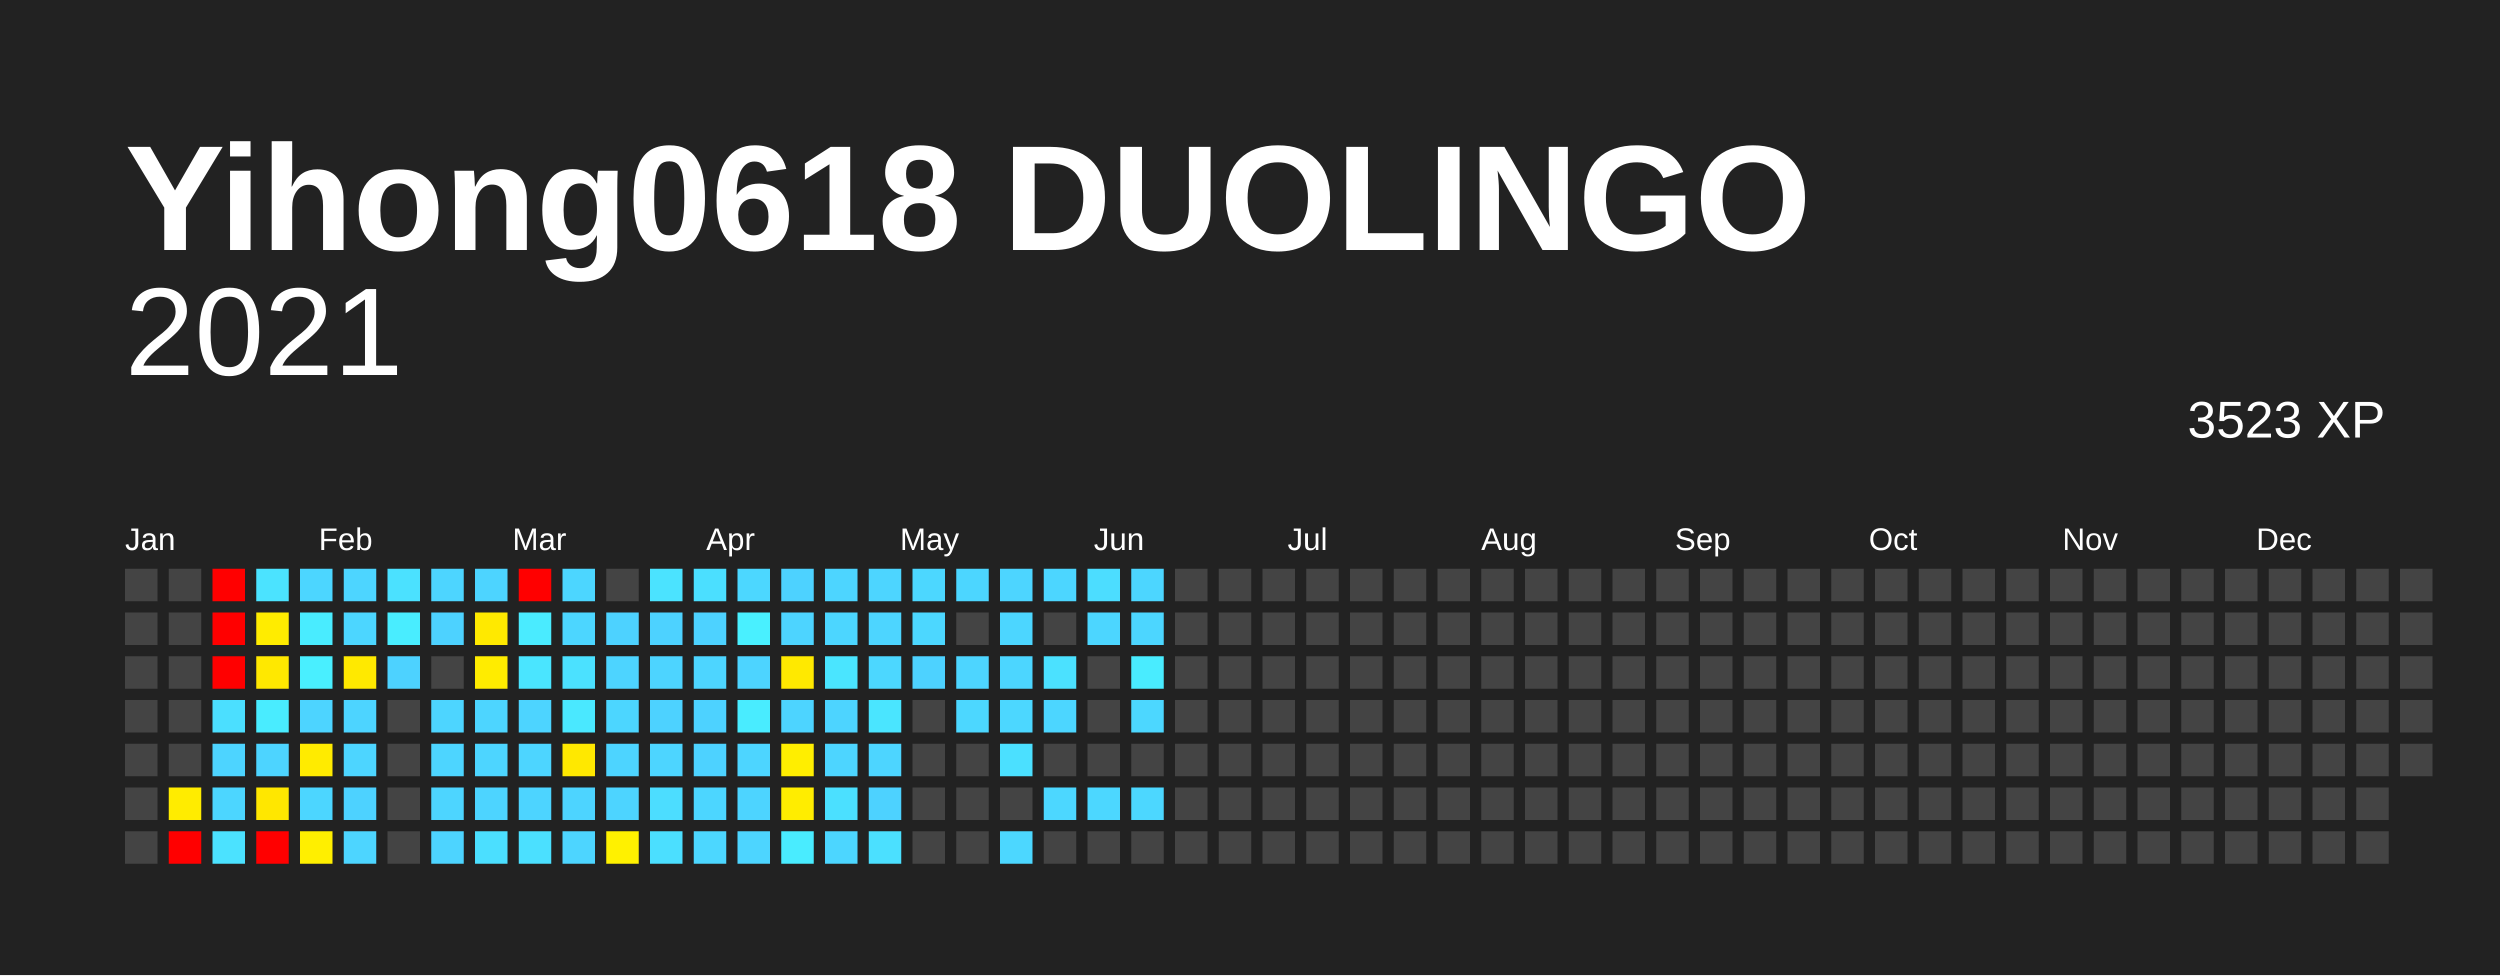
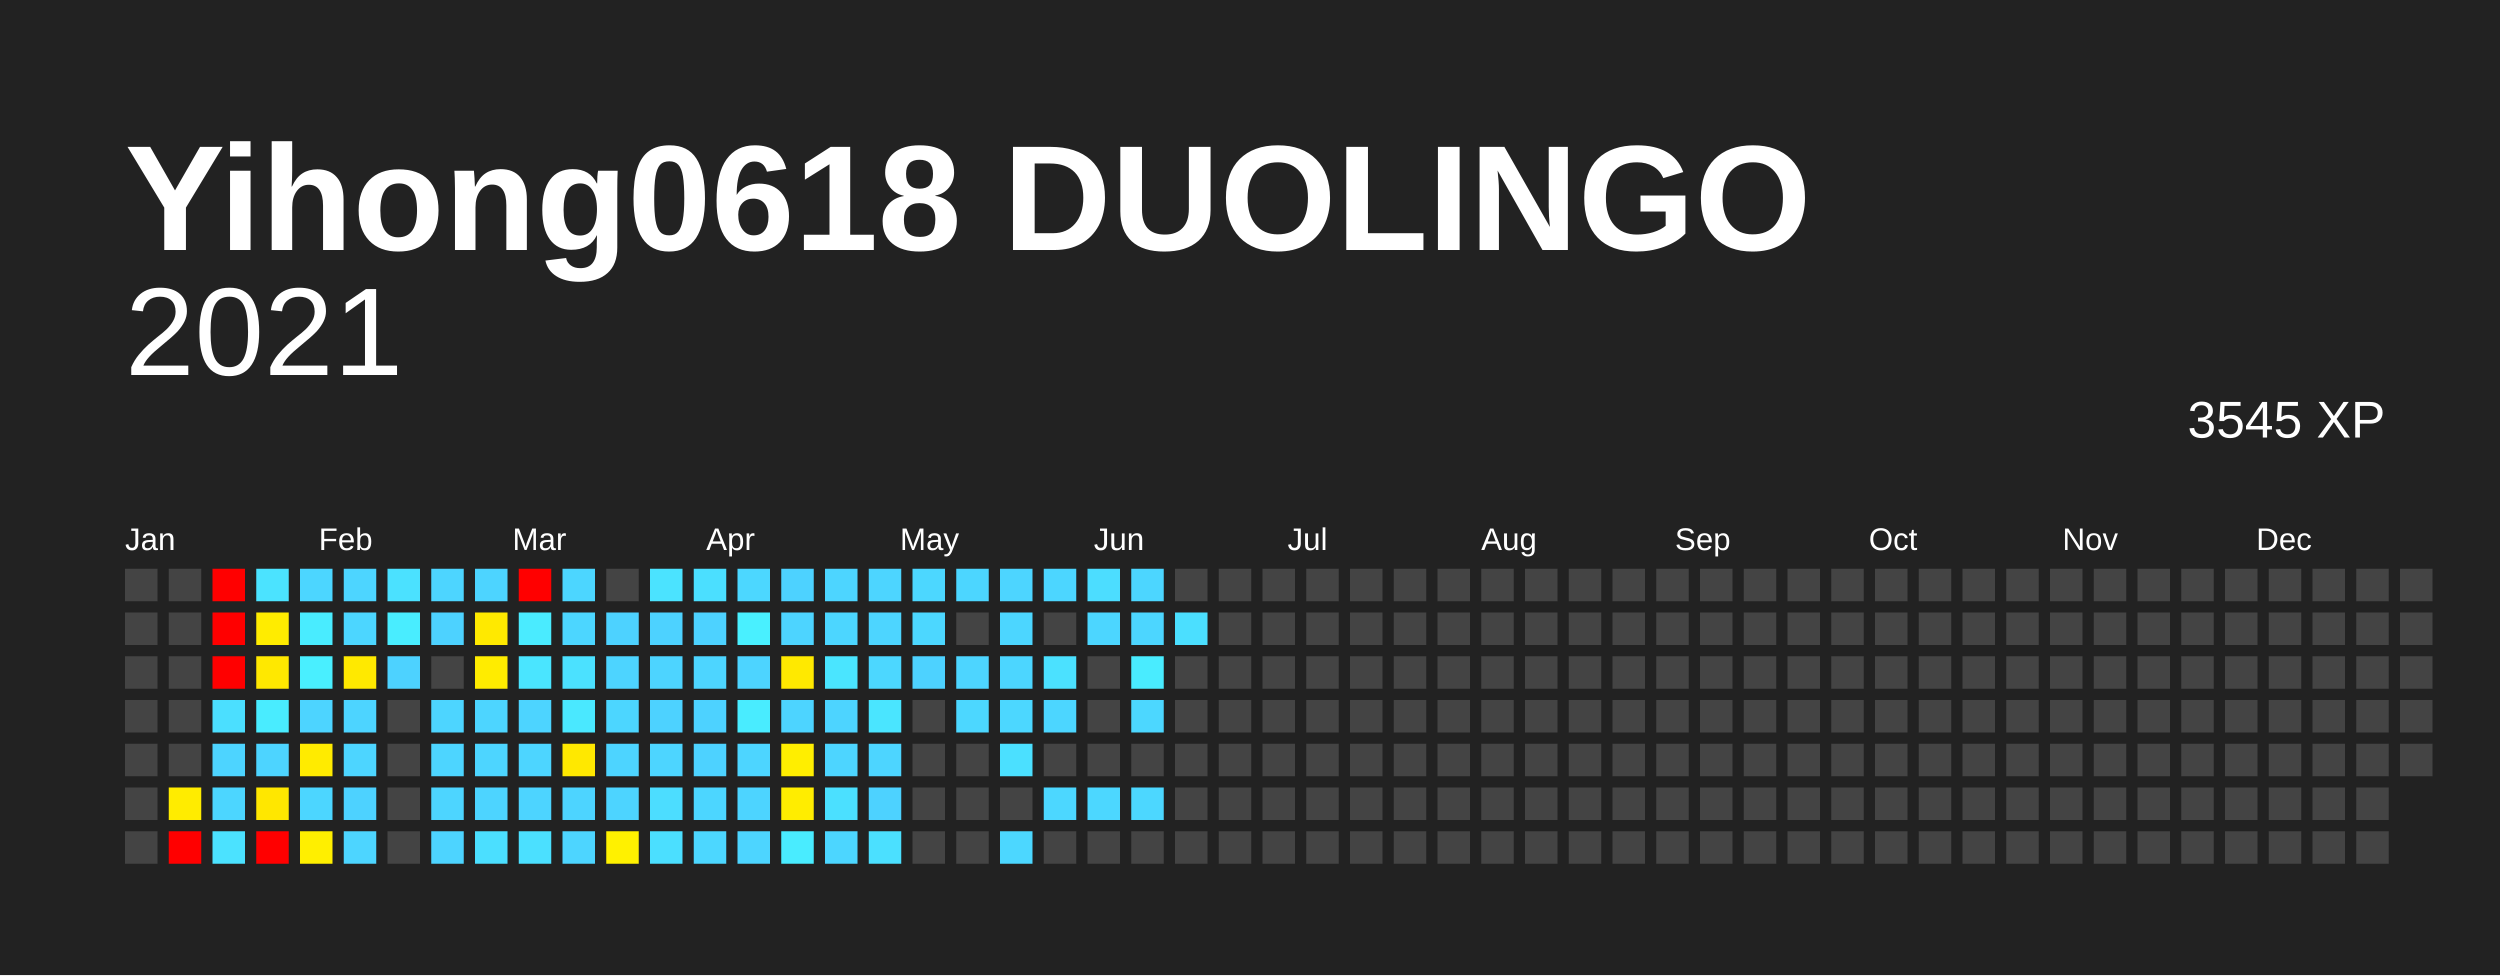
<svg xmlns="http://www.w3.org/2000/svg" baseProfile="full" height="78mm" version="1.1" viewBox="0,0,200,78" width="200mm">
  <defs />
  <rect fill="#222222" height="78" width="200" x="0" y="0" />
  <text fill="#FFFFFF" style="font-size:12px; font-family:Arial; font-weight:bold;" x="10" y="20">Yihong0618 DUOLINGO</text>
  <text alignment-baseline="hanging" fill="#FFFFFF" style="font-size:10.0px; font-family:Arial;" x="10" y="30">2021</text>
-   <text alignment-baseline="hanging" fill="#FFFFFF" style="font-size:4.125px; font-family:Arial;" x="175" y="35">3523 XP</text>
+   <text alignment-baseline="hanging" fill="#FFFFFF" style="font-size:4.125px; font-family:Arial;" x="175" y="35">3545 XP</text>
  <text fill="#FFFFFF" style="font-size:2.5px; font-family:Arial" x="10.0" y="44">Jan</text>
  <text fill="#FFFFFF" style="font-size:2.5px; font-family:Arial" x="25.5" y="44">Feb</text>
  <text fill="#FFFFFF" style="font-size:2.5px; font-family:Arial" x="41.0" y="44">Mar</text>
  <text fill="#FFFFFF" style="font-size:2.5px; font-family:Arial" x="56.5" y="44">Apr</text>
  <text fill="#FFFFFF" style="font-size:2.5px; font-family:Arial" x="72.0" y="44">May</text>
  <text fill="#FFFFFF" style="font-size:2.5px; font-family:Arial" x="87.5" y="44">Jun</text>
  <text fill="#FFFFFF" style="font-size:2.5px; font-family:Arial" x="103.0" y="44">Jul</text>
  <text fill="#FFFFFF" style="font-size:2.5px; font-family:Arial" x="118.5" y="44">Aug</text>
  <text fill="#FFFFFF" style="font-size:2.5px; font-family:Arial" x="134.0" y="44">Sep</text>
  <text fill="#FFFFFF" style="font-size:2.5px; font-family:Arial" x="149.5" y="44">Oct</text>
  <text fill="#FFFFFF" style="font-size:2.5px; font-family:Arial" x="165.0" y="44">Nov</text>
  <text fill="#FFFFFF" style="font-size:2.5px; font-family:Arial" x="180.5" y="44">Dec</text>
  <rect fill="#444444" height="2.6" width="2.6" x="10.0" y="45.5" />
  <rect fill="#444444" height="2.6" width="2.6" x="10.0" y="49.0" />
  <rect fill="#444444" height="2.6" width="2.6" x="10.0" y="52.5" />
  <rect fill="#444444" height="2.6" width="2.6" x="10.0" y="56.0" />
  <rect fill="#444444" height="2.6" width="2.6" x="10.0" y="59.5" />
  <rect fill="#444444" height="2.6" width="2.6" x="10.0" y="63.0" />
  <rect fill="#444444" height="2.6" width="2.6" x="10.0" y="66.5" />
  <rect fill="#444444" height="2.6" width="2.6" x="13.5" y="45.5" />
  <rect fill="#444444" height="2.6" width="2.6" x="13.5" y="49.0" />
  <rect fill="#444444" height="2.6" width="2.6" x="13.5" y="52.5" />
  <rect fill="#444444" height="2.6" width="2.6" x="13.5" y="56.0" />
  <rect fill="#444444" height="2.6" width="2.6" x="13.5" y="59.5" />
  <rect fill="#ffec00" height="2.6" width="2.6" x="13.5" y="63.0" />
  <rect fill="red" height="2.6" width="2.6" x="13.5" y="66.5" />
  <rect fill="red" height="2.6" width="2.6" x="17.0" y="45.5" />
  <rect fill="red" height="2.6" width="2.6" x="17.0" y="49.0" />
  <rect fill="red" height="2.6" width="2.6" x="17.0" y="52.5" />
  <rect fill="#4bdfff" height="2.6" width="2.6" x="17.0" y="56.0" />
  <rect fill="#4dd4ff" height="2.6" width="2.6" x="17.0" y="59.5" />
  <rect fill="#4cd6ff" height="2.6" width="2.6" x="17.0" y="63.0" />
  <rect fill="#4be2ff" height="2.6" width="2.6" x="17.0" y="66.5" />
  <rect fill="#4be3ff" height="2.6" width="2.6" x="20.5" y="45.5" />
  <rect fill="#ffec00" height="2.6" width="2.6" x="20.5" y="49.0" />
  <rect fill="#ffe800" height="2.6" width="2.6" x="20.5" y="52.5" />
  <rect fill="#49ecff" height="2.6" width="2.6" x="20.5" y="56.0" />
  <rect fill="#4dd4ff" height="2.6" width="2.6" x="20.5" y="59.5" />
  <rect fill="#ffe700" height="2.6" width="2.6" x="20.5" y="63.0" />
  <rect fill="red" height="2.6" width="2.6" x="20.5" y="66.5" />
  <rect fill="#4cd6ff" height="2.6" width="2.6" x="24.0" y="45.5" />
  <rect fill="#49ecff" height="2.6" width="2.6" x="24.0" y="49.0" />
  <rect fill="#49efff" height="2.6" width="2.6" x="24.0" y="52.5" />
  <rect fill="#4dd4ff" height="2.6" width="2.6" x="24.0" y="56.0" />
  <rect fill="#ffeb00" height="2.6" width="2.6" x="24.0" y="59.5" />
  <rect fill="#4cd6ff" height="2.6" width="2.6" x="24.0" y="63.0" />
  <rect fill="#ffef00" height="2.6" width="2.6" x="24.0" y="66.5" />
  <rect fill="#4dd5ff" height="2.6" width="2.6" x="27.5" y="45.5" />
  <rect fill="#4cd6ff" height="2.6" width="2.6" x="27.5" y="49.0" />
  <rect fill="#ffe900" height="2.6" width="2.6" x="27.5" y="52.5" />
  <rect fill="#4dd4ff" height="2.6" width="2.6" x="27.5" y="56.0" />
  <rect fill="#4dd5ff" height="2.6" width="2.6" x="27.5" y="59.5" />
  <rect fill="#4dd2ff" height="2.6" width="2.6" x="27.5" y="63.0" />
  <rect fill="#4dd5ff" height="2.6" width="2.6" x="27.5" y="66.5" />
  <rect fill="#4be1ff" height="2.6" width="2.6" x="31.0" y="45.5" />
  <rect fill="#49edff" height="2.6" width="2.6" x="31.0" y="49.0" />
  <rect fill="#4dd2ff" height="2.6" width="2.6" x="31.0" y="52.5" />
  <rect fill="#444444" height="2.6" width="2.6" x="31.0" y="56.0" />
  <rect fill="#444444" height="2.6" width="2.6" x="31.0" y="59.5" />
  <rect fill="#444444" height="2.6" width="2.6" x="31.0" y="63.0" />
  <rect fill="#444444" height="2.6" width="2.6" x="31.0" y="66.5" />
  <rect fill="#4dd5ff" height="2.6" width="2.6" x="34.5" y="45.5" />
  <rect fill="#4dd2ff" height="2.6" width="2.6" x="34.5" y="49.0" />
  <rect fill="#444444" height="2.6" width="2.6" x="34.5" y="52.5" />
  <rect fill="#4dd5ff" height="2.6" width="2.6" x="34.5" y="56.0" />
  <rect fill="#4dd5ff" height="2.6" width="2.6" x="34.5" y="59.5" />
  <rect fill="#4dd5ff" height="2.6" width="2.6" x="34.5" y="63.0" />
  <rect fill="#4dd4ff" height="2.6" width="2.6" x="34.5" y="66.5" />
  <rect fill="#4dd4ff" height="2.6" width="2.6" x="38.0" y="45.5" />
  <rect fill="#ffe900" height="2.6" width="2.6" x="38.0" y="49.0" />
  <rect fill="#ffec00" height="2.6" width="2.6" x="38.0" y="52.5" />
  <rect fill="#4dd5ff" height="2.6" width="2.6" x="38.0" y="56.0" />
  <rect fill="#4dd5ff" height="2.6" width="2.6" x="38.0" y="59.5" />
  <rect fill="#4dd4ff" height="2.6" width="2.6" x="38.0" y="63.0" />
  <rect fill="#4bdfff" height="2.6" width="2.6" x="38.0" y="66.5" />
  <rect fill="red" height="2.6" width="2.6" x="41.5" y="45.5" />
  <rect fill="#4aebff" height="2.6" width="2.6" x="41.5" y="49.0" />
  <rect fill="#4ae5ff" height="2.6" width="2.6" x="41.5" y="52.5" />
  <rect fill="#4dd4ff" height="2.6" width="2.6" x="41.5" y="56.0" />
  <rect fill="#4dd5ff" height="2.6" width="2.6" x="41.5" y="59.5" />
  <rect fill="#4dd4ff" height="2.6" width="2.6" x="41.5" y="63.0" />
  <rect fill="#4be0ff" height="2.6" width="2.6" x="41.5" y="66.5" />
  <rect fill="#4cd6ff" height="2.6" width="2.6" x="45.0" y="45.5" />
  <rect fill="#4cd6ff" height="2.6" width="2.6" x="45.0" y="49.0" />
  <rect fill="#4be1ff" height="2.6" width="2.6" x="45.0" y="52.5" />
  <rect fill="#4ae8ff" height="2.6" width="2.6" x="45.0" y="56.0" />
  <rect fill="#ffe800" height="2.6" width="2.6" x="45.0" y="59.5" />
  <rect fill="#4dd4ff" height="2.6" width="2.6" x="45.0" y="63.0" />
  <rect fill="#4dd5ff" height="2.6" width="2.6" x="45.0" y="66.5" />
  <rect fill="#444444" height="2.6" width="2.6" x="48.5" y="45.5" />
  <rect fill="#4dd2ff" height="2.6" width="2.6" x="48.5" y="49.0" />
  <rect fill="#4dd4ff" height="2.6" width="2.6" x="48.5" y="52.5" />
  <rect fill="#4cd6ff" height="2.6" width="2.6" x="48.5" y="56.0" />
  <rect fill="#4dd4ff" height="2.6" width="2.6" x="48.5" y="59.5" />
  <rect fill="#4dd4ff" height="2.6" width="2.6" x="48.5" y="63.0" />
  <rect fill="#fff100" height="2.6" width="2.6" x="48.5" y="66.5" />
  <rect fill="#4be3ff" height="2.6" width="2.6" x="52.0" y="45.5" />
  <rect fill="#4dd2ff" height="2.6" width="2.6" x="52.0" y="49.0" />
  <rect fill="#4dd4ff" height="2.6" width="2.6" x="52.0" y="52.5" />
  <rect fill="#4dd2ff" height="2.6" width="2.6" x="52.0" y="56.0" />
  <rect fill="#4dd5ff" height="2.6" width="2.6" x="52.0" y="59.5" />
  <rect fill="#4cddff" height="2.6" width="2.6" x="52.0" y="63.0" />
  <rect fill="#4bdfff" height="2.6" width="2.6" x="52.0" y="66.5" />
  <rect fill="#4bdfff" height="2.6" width="2.6" x="55.5" y="45.5" />
  <rect fill="#4dd2ff" height="2.6" width="2.6" x="55.5" y="49.0" />
  <rect fill="#4dd5ff" height="2.6" width="2.6" x="55.5" y="52.5" />
  <rect fill="#4dd2ff" height="2.6" width="2.6" x="55.5" y="56.0" />
  <rect fill="#4dd2ff" height="2.6" width="2.6" x="55.5" y="59.5" />
  <rect fill="#4cd6ff" height="2.6" width="2.6" x="55.5" y="63.0" />
  <rect fill="#4cd7ff" height="2.6" width="2.6" x="55.5" y="66.5" />
  <rect fill="#4cd7ff" height="2.6" width="2.6" x="59.0" y="45.5" />
  <rect fill="#49f0ff" height="2.6" width="2.6" x="59.0" y="49.0" />
  <rect fill="#4dd4ff" height="2.6" width="2.6" x="59.0" y="52.5" />
  <rect fill="#49ecff" height="2.6" width="2.6" x="59.0" y="56.0" />
  <rect fill="#4dd5ff" height="2.6" width="2.6" x="59.0" y="59.5" />
  <rect fill="#4dd4ff" height="2.6" width="2.6" x="59.0" y="63.0" />
  <rect fill="#4dd5ff" height="2.6" width="2.6" x="59.0" y="66.5" />
  <rect fill="#4dd2ff" height="2.6" width="2.6" x="62.5" y="45.5" />
  <rect fill="#4dd4ff" height="2.6" width="2.6" x="62.5" y="49.0" />
  <rect fill="#ffe900" height="2.6" width="2.6" x="62.5" y="52.5" />
  <rect fill="#4dd4ff" height="2.6" width="2.6" x="62.5" y="56.0" />
  <rect fill="#ffee00" height="2.6" width="2.6" x="62.5" y="59.5" />
  <rect fill="#ffed00" height="2.6" width="2.6" x="62.5" y="63.0" />
  <rect fill="#49ecff" height="2.6" width="2.6" x="62.5" y="66.5" />
  <rect fill="#4dd5ff" height="2.6" width="2.6" x="66.0" y="45.5" />
  <rect fill="#4cd6ff" height="2.6" width="2.6" x="66.0" y="49.0" />
  <rect fill="#4ae5ff" height="2.6" width="2.6" x="66.0" y="52.5" />
  <rect fill="#4dd4ff" height="2.6" width="2.6" x="66.0" y="56.0" />
  <rect fill="#4dd5ff" height="2.6" width="2.6" x="66.0" y="59.5" />
  <rect fill="#4be0ff" height="2.6" width="2.6" x="66.0" y="63.0" />
  <rect fill="#4cd6ff" height="2.6" width="2.6" x="66.0" y="66.5" />
  <rect fill="#4dd5ff" height="2.6" width="2.6" x="69.5" y="45.5" />
  <rect fill="#4dd5ff" height="2.6" width="2.6" x="69.5" y="49.0" />
  <rect fill="#4cd7ff" height="2.6" width="2.6" x="69.5" y="52.5" />
  <rect fill="#4ae5ff" height="2.6" width="2.6" x="69.5" y="56.0" />
  <rect fill="#4dd5ff" height="2.6" width="2.6" x="69.5" y="59.5" />
  <rect fill="#4dd2ff" height="2.6" width="2.6" x="69.5" y="63.0" />
  <rect fill="#4be0ff" height="2.6" width="2.6" x="69.5" y="66.5" />
  <rect fill="#4cd7ff" height="2.6" width="2.6" x="73.0" y="45.5" />
  <rect fill="#4cd7ff" height="2.6" width="2.6" x="73.0" y="49.0" />
  <rect fill="#4dd2ff" height="2.6" width="2.6" x="73.0" y="52.5" />
  <rect fill="#444444" height="2.6" width="2.6" x="73.0" y="56.0" />
  <rect fill="#444444" height="2.6" width="2.6" x="73.0" y="59.5" />
  <rect fill="#444444" height="2.6" width="2.6" x="73.0" y="63.0" />
  <rect fill="#444444" height="2.6" width="2.6" x="73.0" y="66.5" />
  <rect fill="#4cd6ff" height="2.6" width="2.6" x="76.5" y="45.5" />
  <rect fill="#444444" height="2.6" width="2.6" x="76.5" y="49.0" />
  <rect fill="#4dd5ff" height="2.6" width="2.6" x="76.5" y="52.5" />
  <rect fill="#4cd7ff" height="2.6" width="2.6" x="76.5" y="56.0" />
  <rect fill="#444444" height="2.6" width="2.6" x="76.5" y="59.5" />
  <rect fill="#444444" height="2.6" width="2.6" x="76.5" y="63.0" />
  <rect fill="#444444" height="2.6" width="2.6" x="76.5" y="66.5" />
  <rect fill="#4dd5ff" height="2.6" width="2.6" x="80.0" y="45.5" />
  <rect fill="#4cd6ff" height="2.6" width="2.6" x="80.0" y="49.0" />
  <rect fill="#4cd6ff" height="2.6" width="2.6" x="80.0" y="52.5" />
  <rect fill="#4cd7ff" height="2.6" width="2.6" x="80.0" y="56.0" />
  <rect fill="#4be0ff" height="2.6" width="2.6" x="80.0" y="59.5" />
  <rect fill="#444444" height="2.6" width="2.6" x="80.0" y="63.0" />
  <rect fill="#4cd7ff" height="2.6" width="2.6" x="80.0" y="66.5" />
  <rect fill="#4cd6ff" height="2.6" width="2.6" x="83.5" y="45.5" />
  <rect fill="#444444" height="2.6" width="2.6" x="83.5" y="49.0" />
  <rect fill="#4be1ff" height="2.6" width="2.6" x="83.5" y="52.5" />
  <rect fill="#4cd6ff" height="2.6" width="2.6" x="83.5" y="56.0" />
  <rect fill="#444444" height="2.6" width="2.6" x="83.5" y="59.5" />
  <rect fill="#4cd7ff" height="2.6" width="2.6" x="83.5" y="63.0" />
  <rect fill="#444444" height="2.6" width="2.6" x="83.5" y="66.5" />
  <rect fill="#4cddff" height="2.6" width="2.6" x="87.0" y="45.5" />
  <rect fill="#4cd6ff" height="2.6" width="2.6" x="87.0" y="49.0" />
  <rect fill="#444444" height="2.6" width="2.6" x="87.0" y="52.5" />
  <rect fill="#444444" height="2.6" width="2.6" x="87.0" y="56.0" />
  <rect fill="#444444" height="2.6" width="2.6" x="87.0" y="59.5" />
  <rect fill="#4cd7ff" height="2.6" width="2.6" x="87.0" y="63.0" />
  <rect fill="#444444" height="2.6" width="2.6" x="87.0" y="66.5" />
  <rect fill="#4cd6ff" height="2.6" width="2.6" x="90.5" y="45.5" />
  <rect fill="#4cd6ff" height="2.6" width="2.6" x="90.5" y="49.0" />
  <rect fill="#49ecff" height="2.6" width="2.6" x="90.5" y="52.5" />
  <rect fill="#4cd7ff" height="2.6" width="2.6" x="90.5" y="56.0" />
  <rect fill="#444444" height="2.6" width="2.6" x="90.5" y="59.5" />
  <rect fill="#4cd7ff" height="2.6" width="2.6" x="90.5" y="63.0" />
  <rect fill="#444444" height="2.6" width="2.6" x="90.5" y="66.5" />
  <rect fill="#444444" height="2.6" width="2.6" x="94.0" y="45.5" />
-   <rect fill="#444444" height="2.6" width="2.6" x="94.0" y="49.0" />
+   <rect fill="#4bdfff" height="2.6" width="2.6" x="94.0" y="49.0" />
  <rect fill="#444444" height="2.6" width="2.6" x="94.0" y="52.5" />
  <rect fill="#444444" height="2.6" width="2.6" x="94.0" y="56.0" />
  <rect fill="#444444" height="2.6" width="2.6" x="94.0" y="59.5" />
  <rect fill="#444444" height="2.6" width="2.6" x="94.0" y="63.0" />
  <rect fill="#444444" height="2.6" width="2.6" x="94.0" y="66.5" />
  <rect fill="#444444" height="2.6" width="2.6" x="97.5" y="45.5" />
  <rect fill="#444444" height="2.6" width="2.6" x="97.5" y="49.0" />
  <rect fill="#444444" height="2.6" width="2.6" x="97.5" y="52.5" />
  <rect fill="#444444" height="2.6" width="2.6" x="97.5" y="56.0" />
  <rect fill="#444444" height="2.6" width="2.6" x="97.5" y="59.5" />
  <rect fill="#444444" height="2.6" width="2.6" x="97.5" y="63.0" />
  <rect fill="#444444" height="2.6" width="2.6" x="97.5" y="66.5" />
  <rect fill="#444444" height="2.6" width="2.6" x="101.0" y="45.5" />
  <rect fill="#444444" height="2.6" width="2.6" x="101.0" y="49.0" />
  <rect fill="#444444" height="2.6" width="2.6" x="101.0" y="52.5" />
  <rect fill="#444444" height="2.6" width="2.6" x="101.0" y="56.0" />
  <rect fill="#444444" height="2.6" width="2.6" x="101.0" y="59.5" />
  <rect fill="#444444" height="2.6" width="2.6" x="101.0" y="63.0" />
  <rect fill="#444444" height="2.6" width="2.6" x="101.0" y="66.5" />
  <rect fill="#444444" height="2.6" width="2.6" x="104.5" y="45.5" />
  <rect fill="#444444" height="2.6" width="2.6" x="104.5" y="49.0" />
  <rect fill="#444444" height="2.6" width="2.6" x="104.5" y="52.5" />
  <rect fill="#444444" height="2.6" width="2.6" x="104.5" y="56.0" />
  <rect fill="#444444" height="2.6" width="2.6" x="104.5" y="59.5" />
  <rect fill="#444444" height="2.6" width="2.6" x="104.5" y="63.0" />
  <rect fill="#444444" height="2.6" width="2.6" x="104.5" y="66.5" />
  <rect fill="#444444" height="2.6" width="2.6" x="108.0" y="45.5" />
  <rect fill="#444444" height="2.6" width="2.6" x="108.0" y="49.0" />
  <rect fill="#444444" height="2.6" width="2.6" x="108.0" y="52.5" />
  <rect fill="#444444" height="2.6" width="2.6" x="108.0" y="56.0" />
  <rect fill="#444444" height="2.6" width="2.6" x="108.0" y="59.5" />
  <rect fill="#444444" height="2.6" width="2.6" x="108.0" y="63.0" />
  <rect fill="#444444" height="2.6" width="2.6" x="108.0" y="66.5" />
  <rect fill="#444444" height="2.6" width="2.6" x="111.5" y="45.5" />
  <rect fill="#444444" height="2.6" width="2.6" x="111.5" y="49.0" />
  <rect fill="#444444" height="2.6" width="2.6" x="111.5" y="52.5" />
  <rect fill="#444444" height="2.6" width="2.6" x="111.5" y="56.0" />
  <rect fill="#444444" height="2.6" width="2.6" x="111.5" y="59.5" />
  <rect fill="#444444" height="2.6" width="2.6" x="111.5" y="63.0" />
  <rect fill="#444444" height="2.6" width="2.6" x="111.5" y="66.5" />
  <rect fill="#444444" height="2.6" width="2.6" x="115.0" y="45.5" />
  <rect fill="#444444" height="2.6" width="2.6" x="115.0" y="49.0" />
  <rect fill="#444444" height="2.6" width="2.6" x="115.0" y="52.5" />
  <rect fill="#444444" height="2.6" width="2.6" x="115.0" y="56.0" />
  <rect fill="#444444" height="2.6" width="2.6" x="115.0" y="59.5" />
  <rect fill="#444444" height="2.6" width="2.6" x="115.0" y="63.0" />
  <rect fill="#444444" height="2.6" width="2.6" x="115.0" y="66.5" />
  <rect fill="#444444" height="2.6" width="2.6" x="118.5" y="45.5" />
  <rect fill="#444444" height="2.6" width="2.6" x="118.5" y="49.0" />
  <rect fill="#444444" height="2.6" width="2.6" x="118.5" y="52.5" />
  <rect fill="#444444" height="2.6" width="2.6" x="118.5" y="56.0" />
  <rect fill="#444444" height="2.6" width="2.6" x="118.5" y="59.5" />
  <rect fill="#444444" height="2.6" width="2.6" x="118.5" y="63.0" />
  <rect fill="#444444" height="2.6" width="2.6" x="118.5" y="66.5" />
  <rect fill="#444444" height="2.6" width="2.6" x="122.0" y="45.5" />
  <rect fill="#444444" height="2.6" width="2.6" x="122.0" y="49.0" />
  <rect fill="#444444" height="2.6" width="2.6" x="122.0" y="52.5" />
  <rect fill="#444444" height="2.6" width="2.6" x="122.0" y="56.0" />
  <rect fill="#444444" height="2.6" width="2.6" x="122.0" y="59.5" />
  <rect fill="#444444" height="2.6" width="2.6" x="122.0" y="63.0" />
  <rect fill="#444444" height="2.6" width="2.6" x="122.0" y="66.5" />
  <rect fill="#444444" height="2.6" width="2.6" x="125.5" y="45.5" />
  <rect fill="#444444" height="2.6" width="2.6" x="125.5" y="49.0" />
  <rect fill="#444444" height="2.6" width="2.6" x="125.5" y="52.5" />
  <rect fill="#444444" height="2.6" width="2.6" x="125.5" y="56.0" />
  <rect fill="#444444" height="2.6" width="2.6" x="125.5" y="59.5" />
  <rect fill="#444444" height="2.6" width="2.6" x="125.5" y="63.0" />
  <rect fill="#444444" height="2.6" width="2.6" x="125.5" y="66.5" />
  <rect fill="#444444" height="2.6" width="2.6" x="129.0" y="45.5" />
  <rect fill="#444444" height="2.6" width="2.6" x="129.0" y="49.0" />
  <rect fill="#444444" height="2.6" width="2.6" x="129.0" y="52.5" />
  <rect fill="#444444" height="2.6" width="2.6" x="129.0" y="56.0" />
  <rect fill="#444444" height="2.6" width="2.6" x="129.0" y="59.5" />
  <rect fill="#444444" height="2.6" width="2.6" x="129.0" y="63.0" />
  <rect fill="#444444" height="2.6" width="2.6" x="129.0" y="66.5" />
  <rect fill="#444444" height="2.6" width="2.6" x="132.5" y="45.5" />
  <rect fill="#444444" height="2.6" width="2.6" x="132.5" y="49.0" />
  <rect fill="#444444" height="2.6" width="2.6" x="132.5" y="52.5" />
  <rect fill="#444444" height="2.6" width="2.6" x="132.5" y="56.0" />
  <rect fill="#444444" height="2.6" width="2.6" x="132.5" y="59.5" />
  <rect fill="#444444" height="2.6" width="2.6" x="132.5" y="63.0" />
  <rect fill="#444444" height="2.6" width="2.6" x="132.5" y="66.5" />
  <rect fill="#444444" height="2.6" width="2.6" x="136.0" y="45.5" />
  <rect fill="#444444" height="2.6" width="2.6" x="136.0" y="49.0" />
  <rect fill="#444444" height="2.6" width="2.6" x="136.0" y="52.5" />
  <rect fill="#444444" height="2.6" width="2.6" x="136.0" y="56.0" />
  <rect fill="#444444" height="2.6" width="2.6" x="136.0" y="59.5" />
  <rect fill="#444444" height="2.6" width="2.6" x="136.0" y="63.0" />
  <rect fill="#444444" height="2.6" width="2.6" x="136.0" y="66.5" />
  <rect fill="#444444" height="2.6" width="2.6" x="139.5" y="45.5" />
  <rect fill="#444444" height="2.6" width="2.6" x="139.5" y="49.0" />
  <rect fill="#444444" height="2.6" width="2.6" x="139.5" y="52.5" />
  <rect fill="#444444" height="2.6" width="2.6" x="139.5" y="56.0" />
  <rect fill="#444444" height="2.6" width="2.6" x="139.5" y="59.5" />
  <rect fill="#444444" height="2.6" width="2.6" x="139.5" y="63.0" />
  <rect fill="#444444" height="2.6" width="2.6" x="139.5" y="66.5" />
  <rect fill="#444444" height="2.6" width="2.6" x="143.0" y="45.5" />
  <rect fill="#444444" height="2.6" width="2.6" x="143.0" y="49.0" />
  <rect fill="#444444" height="2.6" width="2.6" x="143.0" y="52.5" />
  <rect fill="#444444" height="2.6" width="2.6" x="143.0" y="56.0" />
  <rect fill="#444444" height="2.6" width="2.6" x="143.0" y="59.5" />
  <rect fill="#444444" height="2.6" width="2.6" x="143.0" y="63.0" />
  <rect fill="#444444" height="2.6" width="2.6" x="143.0" y="66.5" />
  <rect fill="#444444" height="2.6" width="2.6" x="146.5" y="45.5" />
  <rect fill="#444444" height="2.6" width="2.6" x="146.5" y="49.0" />
  <rect fill="#444444" height="2.6" width="2.6" x="146.5" y="52.5" />
  <rect fill="#444444" height="2.6" width="2.6" x="146.5" y="56.0" />
  <rect fill="#444444" height="2.6" width="2.6" x="146.5" y="59.5" />
  <rect fill="#444444" height="2.6" width="2.6" x="146.5" y="63.0" />
  <rect fill="#444444" height="2.6" width="2.6" x="146.5" y="66.5" />
  <rect fill="#444444" height="2.6" width="2.6" x="150.0" y="45.5" />
  <rect fill="#444444" height="2.6" width="2.6" x="150.0" y="49.0" />
  <rect fill="#444444" height="2.6" width="2.6" x="150.0" y="52.5" />
  <rect fill="#444444" height="2.6" width="2.6" x="150.0" y="56.0" />
  <rect fill="#444444" height="2.6" width="2.6" x="150.0" y="59.5" />
  <rect fill="#444444" height="2.6" width="2.6" x="150.0" y="63.0" />
  <rect fill="#444444" height="2.6" width="2.6" x="150.0" y="66.5" />
  <rect fill="#444444" height="2.6" width="2.6" x="153.5" y="45.5" />
  <rect fill="#444444" height="2.6" width="2.6" x="153.5" y="49.0" />
  <rect fill="#444444" height="2.6" width="2.6" x="153.5" y="52.5" />
  <rect fill="#444444" height="2.6" width="2.6" x="153.5" y="56.0" />
  <rect fill="#444444" height="2.6" width="2.6" x="153.5" y="59.5" />
  <rect fill="#444444" height="2.6" width="2.6" x="153.5" y="63.0" />
  <rect fill="#444444" height="2.6" width="2.6" x="153.5" y="66.5" />
  <rect fill="#444444" height="2.6" width="2.6" x="157.0" y="45.5" />
  <rect fill="#444444" height="2.6" width="2.6" x="157.0" y="49.0" />
  <rect fill="#444444" height="2.6" width="2.6" x="157.0" y="52.5" />
  <rect fill="#444444" height="2.6" width="2.6" x="157.0" y="56.0" />
  <rect fill="#444444" height="2.6" width="2.6" x="157.0" y="59.5" />
  <rect fill="#444444" height="2.6" width="2.6" x="157.0" y="63.0" />
  <rect fill="#444444" height="2.6" width="2.6" x="157.0" y="66.5" />
  <rect fill="#444444" height="2.6" width="2.6" x="160.5" y="45.5" />
  <rect fill="#444444" height="2.6" width="2.6" x="160.5" y="49.0" />
  <rect fill="#444444" height="2.6" width="2.6" x="160.5" y="52.5" />
  <rect fill="#444444" height="2.6" width="2.6" x="160.5" y="56.0" />
  <rect fill="#444444" height="2.6" width="2.6" x="160.5" y="59.5" />
  <rect fill="#444444" height="2.6" width="2.6" x="160.5" y="63.0" />
  <rect fill="#444444" height="2.6" width="2.6" x="160.5" y="66.5" />
  <rect fill="#444444" height="2.6" width="2.6" x="164.0" y="45.5" />
  <rect fill="#444444" height="2.6" width="2.6" x="164.0" y="49.0" />
  <rect fill="#444444" height="2.6" width="2.6" x="164.0" y="52.5" />
  <rect fill="#444444" height="2.6" width="2.6" x="164.0" y="56.0" />
  <rect fill="#444444" height="2.6" width="2.6" x="164.0" y="59.5" />
  <rect fill="#444444" height="2.6" width="2.6" x="164.0" y="63.0" />
  <rect fill="#444444" height="2.6" width="2.6" x="164.0" y="66.5" />
  <rect fill="#444444" height="2.6" width="2.6" x="167.5" y="45.5" />
  <rect fill="#444444" height="2.6" width="2.6" x="167.5" y="49.0" />
  <rect fill="#444444" height="2.6" width="2.6" x="167.5" y="52.5" />
  <rect fill="#444444" height="2.6" width="2.6" x="167.5" y="56.0" />
  <rect fill="#444444" height="2.6" width="2.6" x="167.5" y="59.5" />
  <rect fill="#444444" height="2.6" width="2.6" x="167.5" y="63.0" />
  <rect fill="#444444" height="2.6" width="2.6" x="167.5" y="66.5" />
  <rect fill="#444444" height="2.6" width="2.6" x="171.0" y="45.5" />
  <rect fill="#444444" height="2.6" width="2.6" x="171.0" y="49.0" />
  <rect fill="#444444" height="2.6" width="2.6" x="171.0" y="52.5" />
  <rect fill="#444444" height="2.6" width="2.6" x="171.0" y="56.0" />
  <rect fill="#444444" height="2.6" width="2.6" x="171.0" y="59.5" />
  <rect fill="#444444" height="2.6" width="2.6" x="171.0" y="63.0" />
  <rect fill="#444444" height="2.6" width="2.6" x="171.0" y="66.5" />
  <rect fill="#444444" height="2.6" width="2.6" x="174.5" y="45.5" />
  <rect fill="#444444" height="2.6" width="2.6" x="174.5" y="49.0" />
  <rect fill="#444444" height="2.6" width="2.6" x="174.5" y="52.5" />
  <rect fill="#444444" height="2.6" width="2.6" x="174.5" y="56.0" />
  <rect fill="#444444" height="2.6" width="2.6" x="174.5" y="59.5" />
  <rect fill="#444444" height="2.6" width="2.6" x="174.5" y="63.0" />
  <rect fill="#444444" height="2.6" width="2.6" x="174.5" y="66.5" />
  <rect fill="#444444" height="2.6" width="2.6" x="178.0" y="45.5" />
  <rect fill="#444444" height="2.6" width="2.6" x="178.0" y="49.0" />
  <rect fill="#444444" height="2.6" width="2.6" x="178.0" y="52.5" />
  <rect fill="#444444" height="2.6" width="2.6" x="178.0" y="56.0" />
  <rect fill="#444444" height="2.6" width="2.6" x="178.0" y="59.5" />
  <rect fill="#444444" height="2.6" width="2.6" x="178.0" y="63.0" />
  <rect fill="#444444" height="2.6" width="2.6" x="178.0" y="66.5" />
  <rect fill="#444444" height="2.6" width="2.6" x="181.5" y="45.5" />
  <rect fill="#444444" height="2.6" width="2.6" x="181.5" y="49.0" />
  <rect fill="#444444" height="2.6" width="2.6" x="181.5" y="52.5" />
  <rect fill="#444444" height="2.6" width="2.6" x="181.5" y="56.0" />
  <rect fill="#444444" height="2.6" width="2.6" x="181.5" y="59.5" />
  <rect fill="#444444" height="2.6" width="2.6" x="181.5" y="63.0" />
  <rect fill="#444444" height="2.6" width="2.6" x="181.5" y="66.5" />
  <rect fill="#444444" height="2.6" width="2.6" x="185.0" y="45.5" />
  <rect fill="#444444" height="2.6" width="2.6" x="185.0" y="49.0" />
  <rect fill="#444444" height="2.6" width="2.6" x="185.0" y="52.5" />
  <rect fill="#444444" height="2.6" width="2.6" x="185.0" y="56.0" />
  <rect fill="#444444" height="2.6" width="2.6" x="185.0" y="59.5" />
  <rect fill="#444444" height="2.6" width="2.6" x="185.0" y="63.0" />
  <rect fill="#444444" height="2.6" width="2.6" x="185.0" y="66.5" />
  <rect fill="#444444" height="2.6" width="2.6" x="188.5" y="45.5" />
  <rect fill="#444444" height="2.6" width="2.6" x="188.5" y="49.0" />
  <rect fill="#444444" height="2.6" width="2.6" x="188.5" y="52.5" />
  <rect fill="#444444" height="2.6" width="2.6" x="188.5" y="56.0" />
  <rect fill="#444444" height="2.6" width="2.6" x="188.5" y="59.5" />
  <rect fill="#444444" height="2.6" width="2.6" x="188.5" y="63.0" />
  <rect fill="#444444" height="2.6" width="2.6" x="188.5" y="66.5" />
  <rect fill="#444444" height="2.6" width="2.6" x="192.0" y="45.5" />
  <rect fill="#444444" height="2.6" width="2.6" x="192.0" y="49.0" />
  <rect fill="#444444" height="2.6" width="2.6" x="192.0" y="52.5" />
  <rect fill="#444444" height="2.6" width="2.6" x="192.0" y="56.0" />
  <rect fill="#444444" height="2.6" width="2.6" x="192.0" y="59.5" />
</svg>
